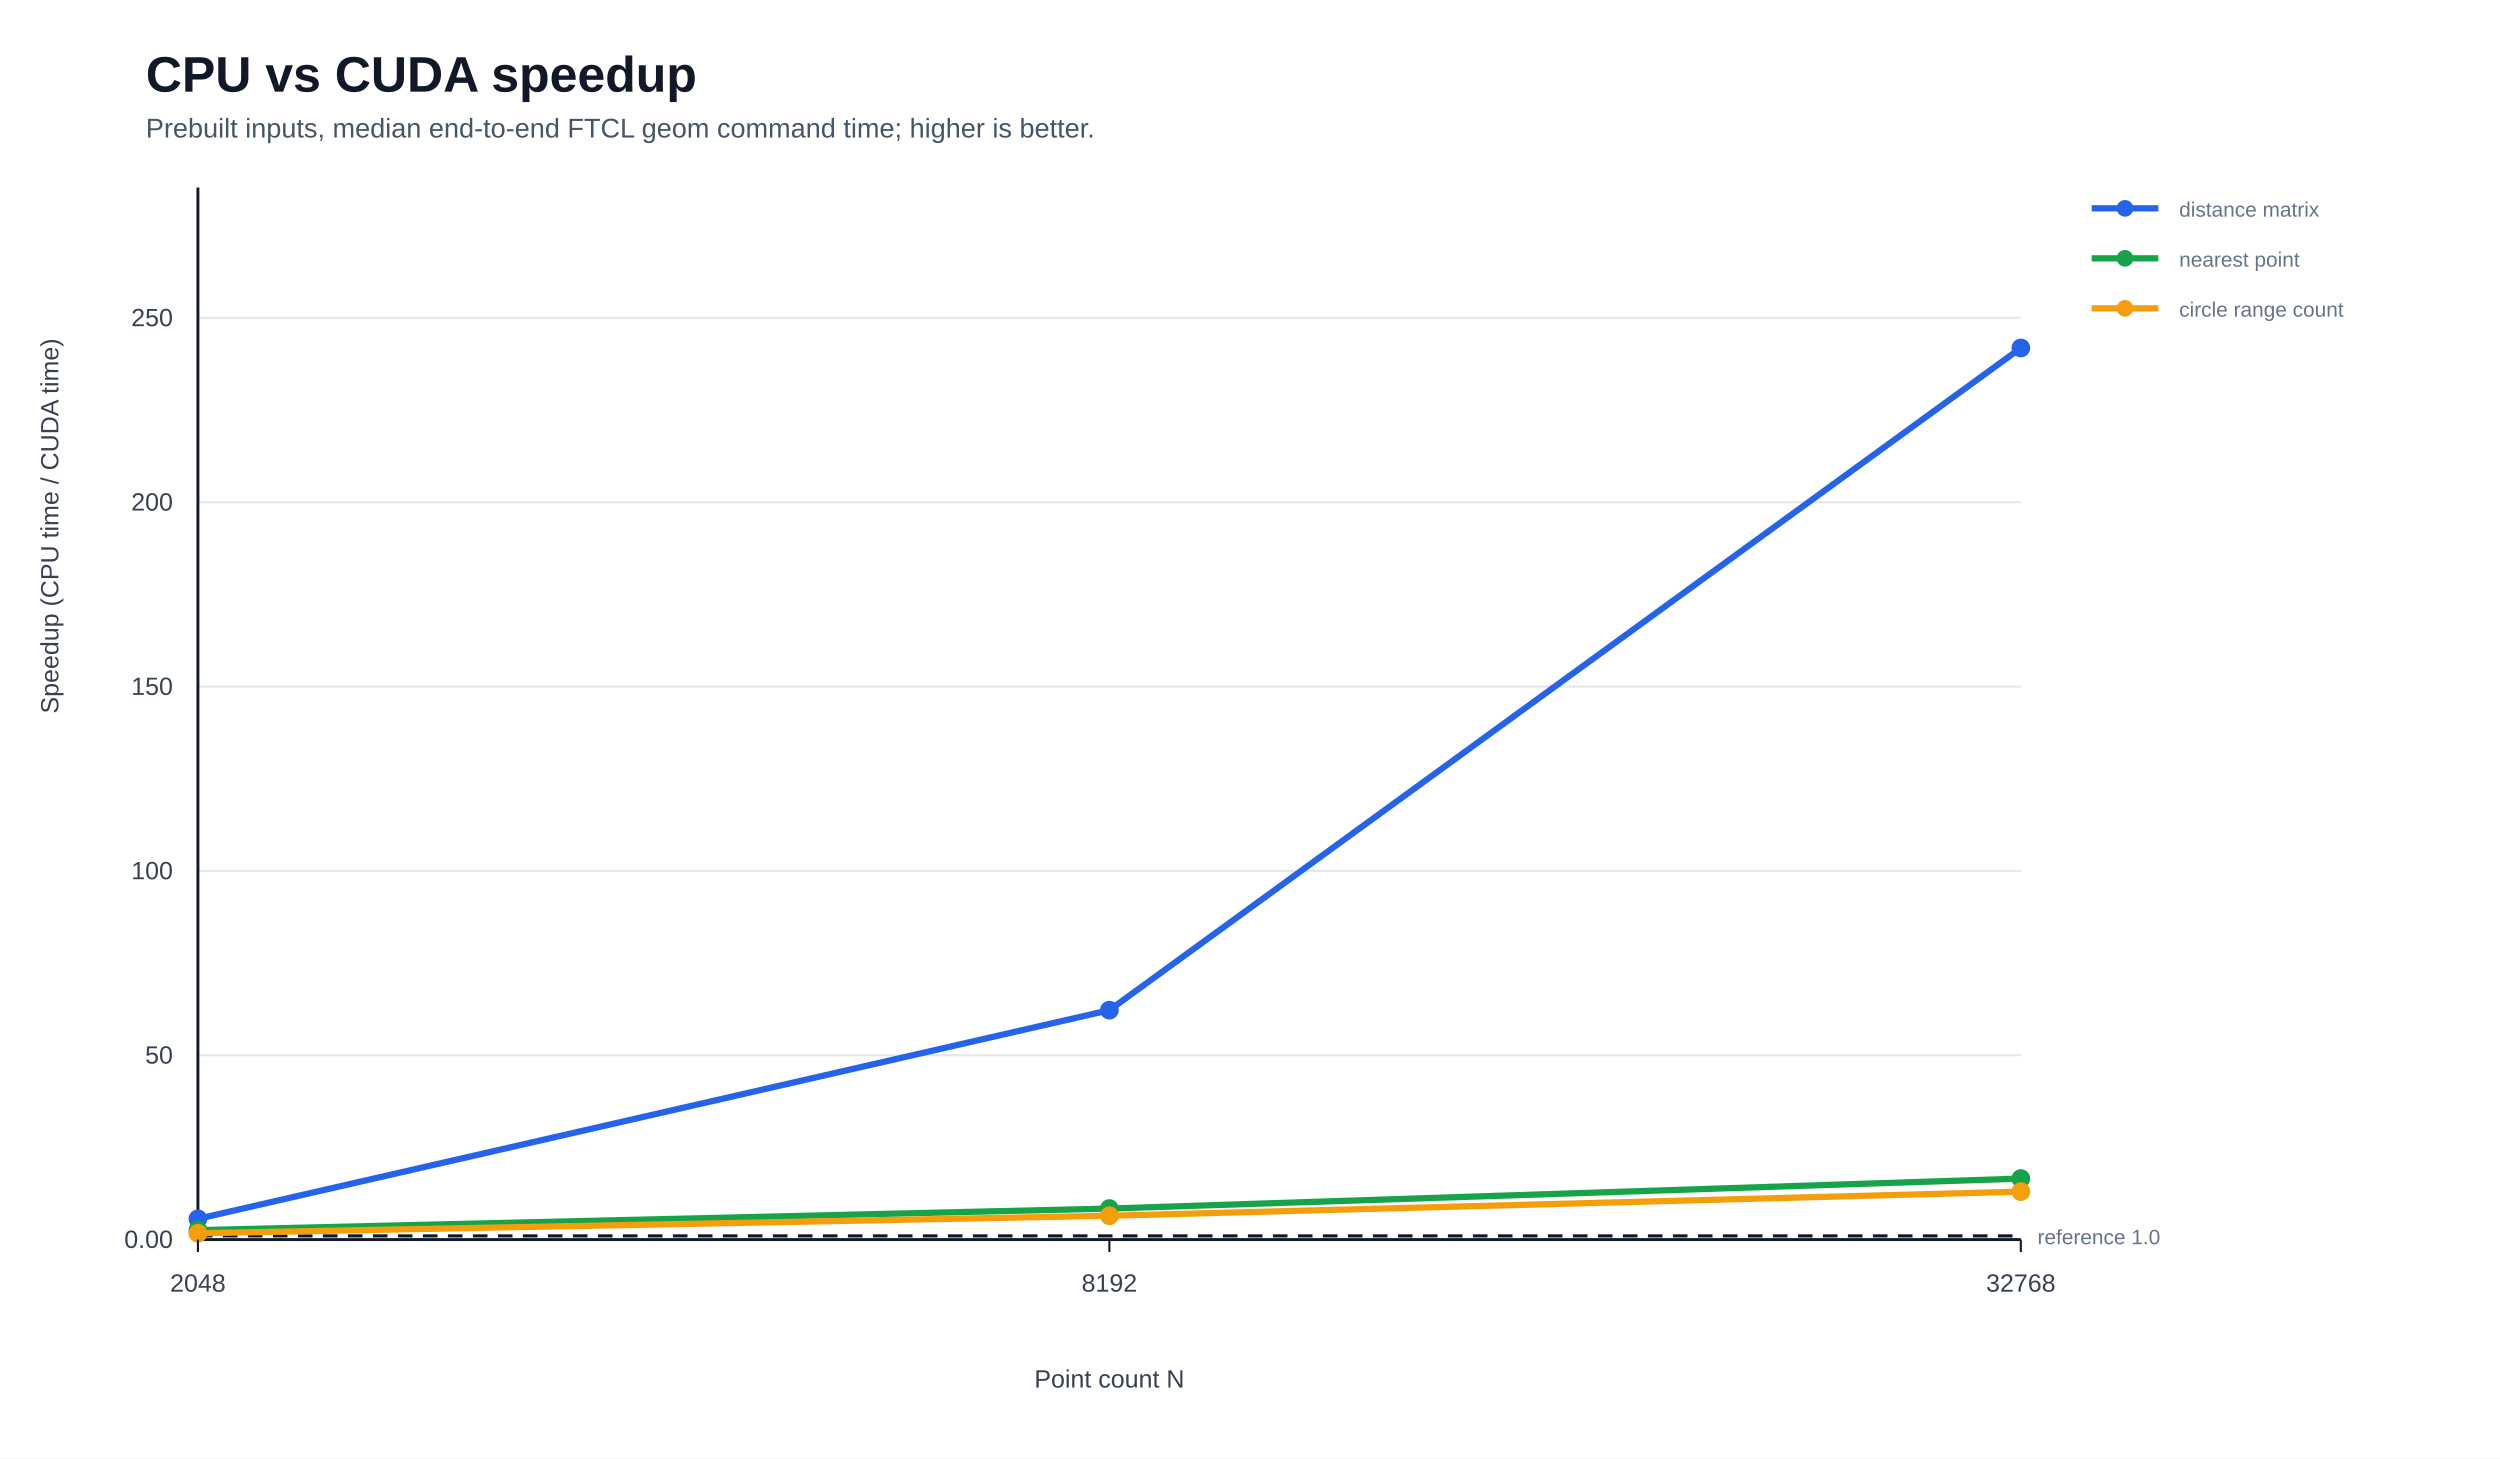
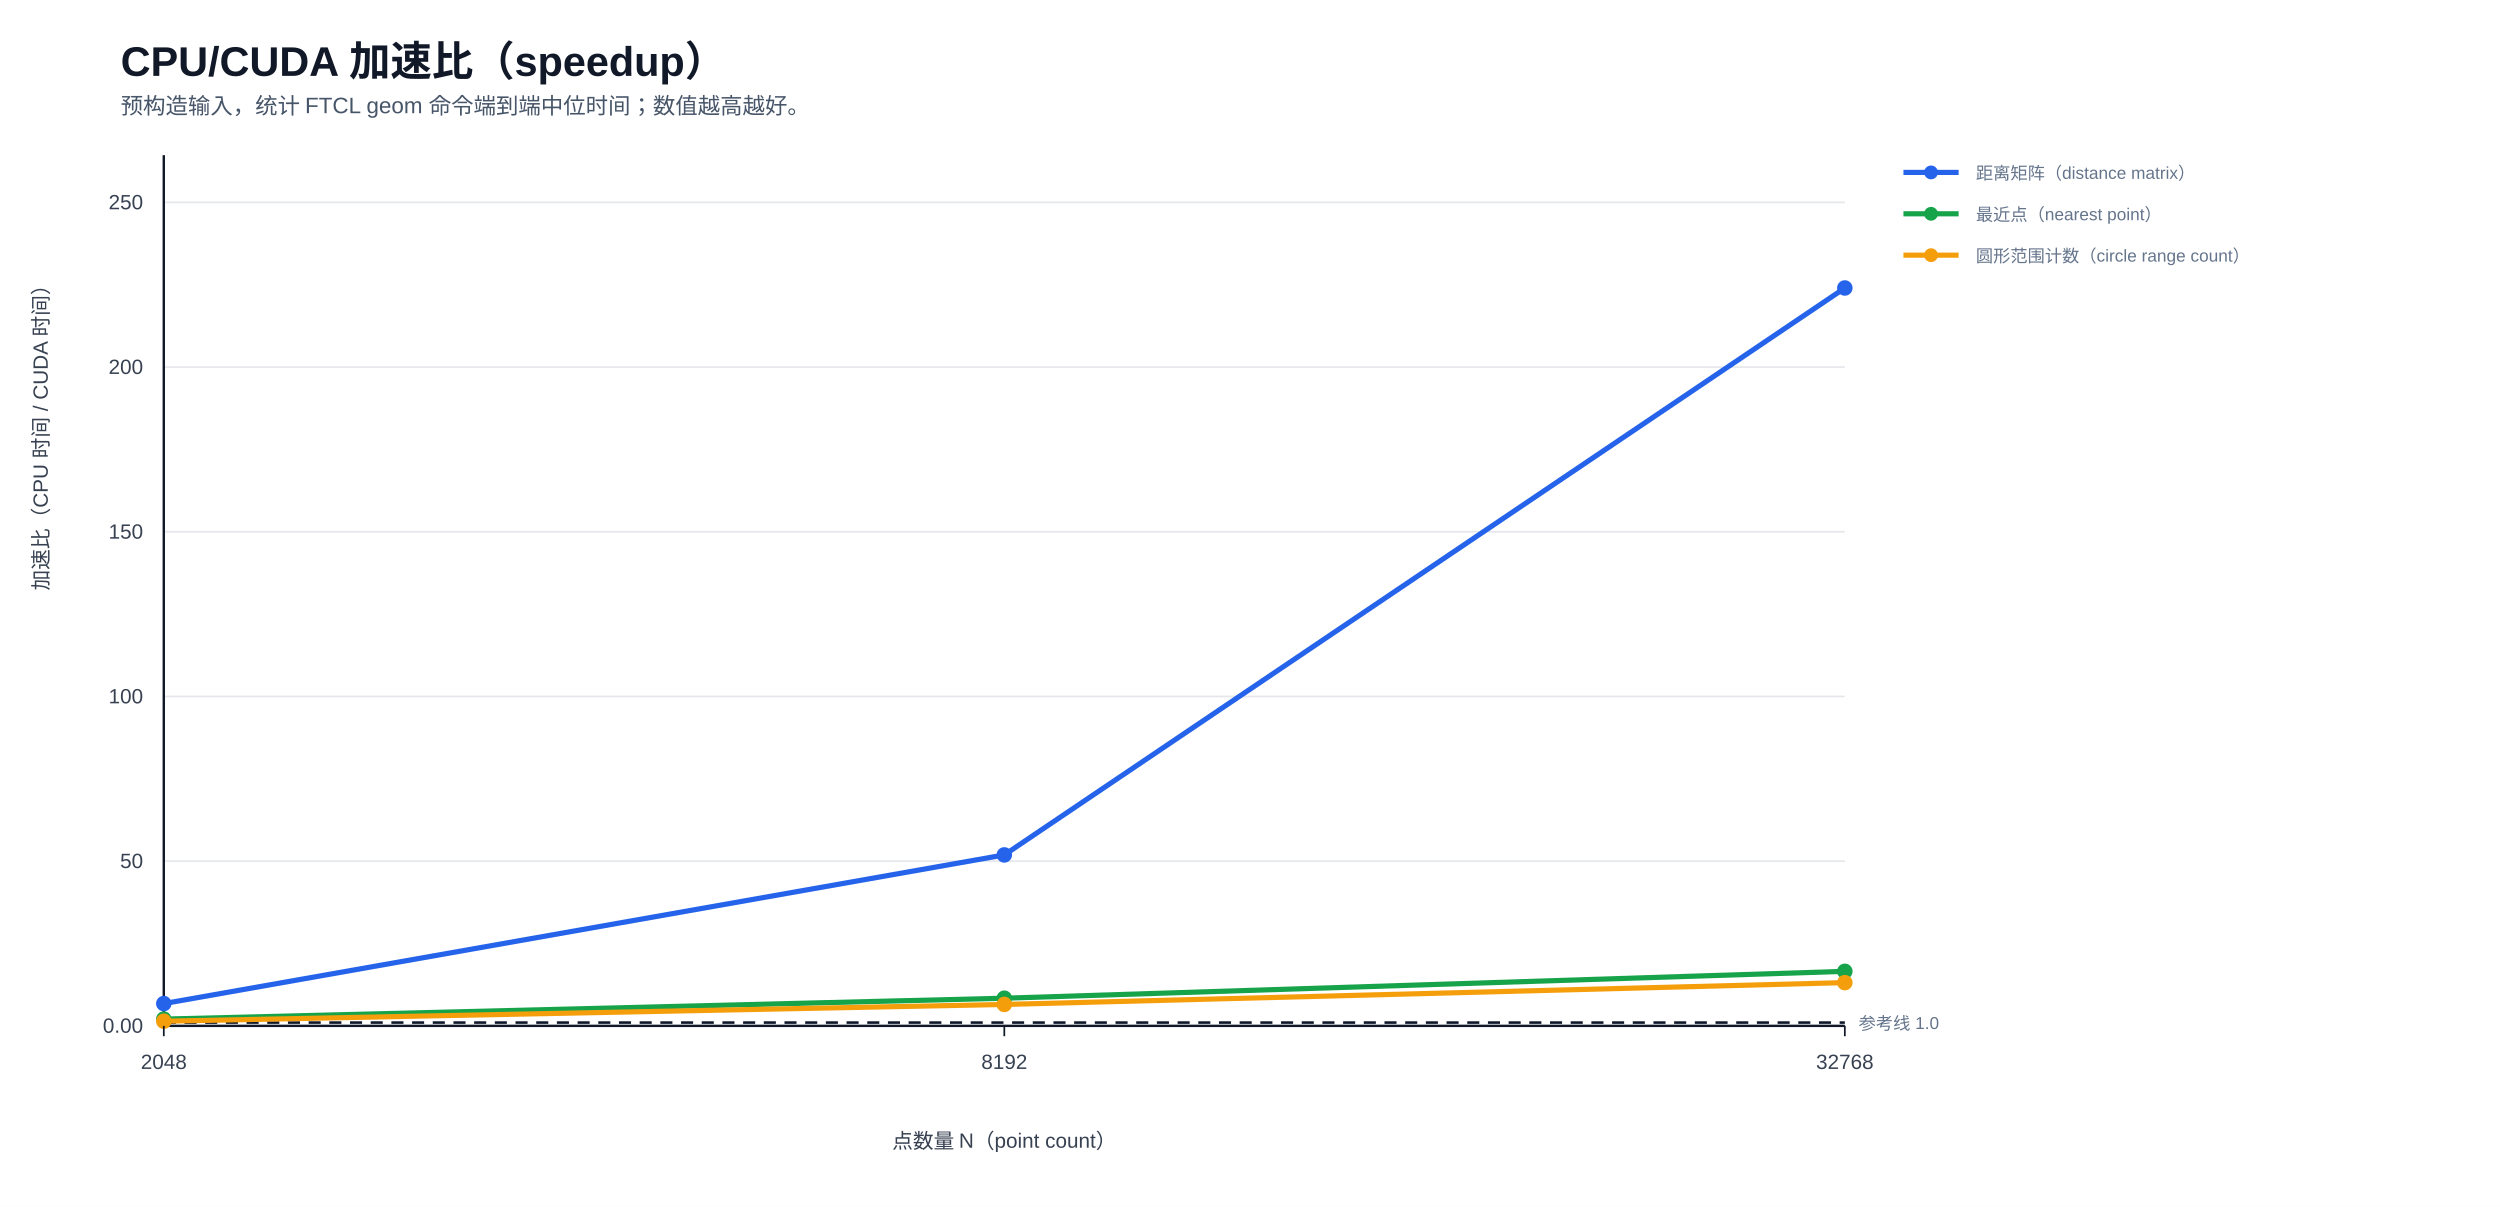
- <svg xmlns="http://www.w3.org/2000/svg" width="1200" height="700" viewBox="0 0 1200 700" role="img">
+ <svg xmlns="http://www.w3.org/2000/svg" width="1450" height="700" viewBox="0 0 1450 700" role="img">
  <style>
- text{font-family:Arial,Helvetica,sans-serif;fill:#111827;}
+ text{font-family:'AR PL UMing TW MBE','AR PL UMing CN','FandolHei','Microsoft YaHei','SimHei',Arial,Helvetica,sans-serif;fill:#111827;}
.title{font-size:24px;font-weight:700;}
.subtitle{font-size:13px;fill:#475569;}
.label{font-size:14px;font-weight:700;}
.small{font-size:12px;fill:#475569;}
.tiny{font-size:10px;fill:#64748b;}
.axis{font-size:12px;fill:#374151;}
.box{stroke:#1f2937;stroke-width:1.4;rx:14;ry:14;}
</style>
  <defs>
    <marker id="arrow" markerWidth="10" markerHeight="10" refX="8" refY="3" orient="auto" markerUnits="strokeWidth">
      <path d="M0,0 L0,6 L9,3 z" fill="#334155" />
    </marker>
    <filter id="shadow" x="-10%" y="-10%" width="120%" height="130%">
      <feDropShadow dx="0" dy="3" stdDeviation="4" flood-color="#0f172a" flood-opacity="0.12" />
    </filter>
  </defs>
-   <rect x="0" y="0" width="1200" height="700" fill="#ffffff" />
-   <text class="title" x="70.00" y="44.00" text-anchor="start">CPU vs CUDA speedup</text>
-   <text class="subtitle" x="70.00" y="66.00" text-anchor="start">Prebuilt inputs, median end-to-end FTCL geom command time; higher is better.</text>
-   <line x1="95" y1="595.00" x2="970" y2="595.00" stroke="#e5e7eb" />
+   <rect x="0" y="0" width="1450" height="700" fill="#ffffff" />
+   <text class="title" x="70.00" y="44.00" text-anchor="start">CPU/CUDA 加速比（speedup）</text>
+   <text class="subtitle" x="70.00" y="66.00" text-anchor="start">预构造输入，统计 FTCL geom 命令端到端中位时间；数值越高越好。</text>
+   <line x1="95" y1="595.00" x2="1070" y2="595.00" stroke="#e5e7eb" />
  <text class="axis" x="83.00" y="599.00" text-anchor="end">0.00</text>
-   <line x1="95" y1="506.52" x2="970" y2="506.52" stroke="#e5e7eb" />
-   <text class="axis" x="83.00" y="510.52" text-anchor="end">50</text>
-   <line x1="95" y1="418.03" x2="970" y2="418.03" stroke="#e5e7eb" />
-   <text class="axis" x="83.00" y="422.03" text-anchor="end">100</text>
-   <line x1="95" y1="329.55" x2="970" y2="329.55" stroke="#e5e7eb" />
-   <text class="axis" x="83.00" y="333.55" text-anchor="end">150</text>
-   <line x1="95" y1="241.06" x2="970" y2="241.06" stroke="#e5e7eb" />
-   <text class="axis" x="83.00" y="245.06" text-anchor="end">200</text>
-   <line x1="95" y1="152.58" x2="970" y2="152.58" stroke="#e5e7eb" />
-   <text class="axis" x="83.00" y="156.58" text-anchor="end">250</text>
+   <line x1="95" y1="499.47" x2="1070" y2="499.47" stroke="#e5e7eb" />
+   <text class="axis" x="83.00" y="503.47" text-anchor="end">50</text>
+   <line x1="95" y1="403.95" x2="1070" y2="403.95" stroke="#e5e7eb" />
+   <text class="axis" x="83.00" y="407.95" text-anchor="end">100</text>
+   <line x1="95" y1="308.42" x2="1070" y2="308.42" stroke="#e5e7eb" />
+   <text class="axis" x="83.00" y="312.42" text-anchor="end">150</text>
+   <line x1="95" y1="212.90" x2="1070" y2="212.90" stroke="#e5e7eb" />
+   <text class="axis" x="83.00" y="216.90" text-anchor="end">200</text>
+   <line x1="95" y1="117.37" x2="1070" y2="117.37" stroke="#e5e7eb" />
+   <text class="axis" x="83.00" y="121.37" text-anchor="end">250</text>
  <line x1="95" y1="90" x2="95" y2="595" stroke="#111827" stroke-width="1.4" />
-   <line x1="95" y1="595" x2="970" y2="595" stroke="#111827" stroke-width="1.4" />
-   <line x1="95" y1="593.23" x2="970" y2="593.23" stroke="#0f172a" stroke-width="1.5" stroke-dasharray="7 5" />
-   <text class="tiny" x="978.00" y="597.23" text-anchor="start">reference 1.0</text>
-   <polyline points="95.00,585.03 532.50,484.88 970.00,167.03" fill="none" stroke="#2563eb" stroke-width="3" />
-   <circle cx="95.00" cy="585.03" r="4.5" fill="#2563eb" />
-   <circle cx="532.50" cy="484.88" r="4.5" fill="#2563eb" />
-   <circle cx="970.00" cy="167.03" r="4.5" fill="#2563eb" />
-   <polyline points="95.00,590.45 532.50,580.10 970.00,565.71" fill="none" stroke="#16a34a" stroke-width="3" />
-   <circle cx="95.00" cy="590.45" r="4.5" fill="#16a34a" />
-   <circle cx="532.50" cy="580.10" r="4.5" fill="#16a34a" />
-   <circle cx="970.00" cy="565.71" r="4.5" fill="#16a34a" />
-   <polyline points="95.00,591.97 532.50,583.56 970.00,571.98" fill="none" stroke="#f59e0b" stroke-width="3" />
-   <circle cx="95.00" cy="591.97" r="4.5" fill="#f59e0b" />
-   <circle cx="532.50" cy="583.56" r="4.5" fill="#f59e0b" />
-   <circle cx="970.00" cy="571.98" r="4.5" fill="#f59e0b" />
+   <line x1="95" y1="595" x2="1070" y2="595" stroke="#111827" stroke-width="1.4" />
+   <line x1="95" y1="593.09" x2="1070" y2="593.09" stroke="#0f172a" stroke-width="1.5" stroke-dasharray="7 5" />
+   <text class="tiny" x="1078.00" y="597.09" text-anchor="start">参考线 1.0</text>
+   <polyline points="95.00,582.07 582.50,495.85 1070.00,167.03" fill="none" stroke="#2563eb" stroke-width="3" />
+   <circle cx="95.00" cy="582.07" r="4.5" fill="#2563eb" />
+   <circle cx="582.50" cy="495.85" r="4.5" fill="#2563eb" />
+   <circle cx="1070.00" cy="167.03" r="4.5" fill="#2563eb" />
+   <polyline points="95.00,591.08 582.50,578.96 1070.00,563.37" fill="none" stroke="#16a34a" stroke-width="3" />
+   <circle cx="95.00" cy="591.08" r="4.5" fill="#16a34a" />
+   <circle cx="582.50" cy="578.96" r="4.5" fill="#16a34a" />
+   <circle cx="1070.00" cy="563.37" r="4.5" fill="#16a34a" />
+   <polyline points="95.00,592.30 582.50,582.57 1070.00,569.92" fill="none" stroke="#f59e0b" stroke-width="3" />
+   <circle cx="95.00" cy="592.30" r="4.5" fill="#f59e0b" />
+   <circle cx="582.50" cy="582.57" r="4.5" fill="#f59e0b" />
+   <circle cx="1070.00" cy="569.92" r="4.5" fill="#f59e0b" />
  <line x1="95.00" y1="595" x2="95.00" y2="601" stroke="#111827" />
  <text class="axis" x="95.00" y="620.00" text-anchor="middle">2048</text>
-   <line x1="532.50" y1="595" x2="532.50" y2="601" stroke="#111827" />
-   <text class="axis" x="532.50" y="620.00" text-anchor="middle">8192</text>
-   <line x1="970.00" y1="595" x2="970.00" y2="601" stroke="#111827" />
-   <text class="axis" x="970.00" y="620.00" text-anchor="middle">32768</text>
-   <text class="axis" x="532.50" y="666.00" text-anchor="middle">Point count N</text>
-   <text class="axis" x="28" y="342.50" transform="rotate(-90 28 342.50)">Speedup (CPU time / CUDA time)</text>
-   <line x1="1004" y1="100" x2="1036" y2="100" stroke="#2563eb" stroke-width="3" />
-   <circle cx="1020" cy="100" r="4" fill="#2563eb" />
-   <text class="tiny" x="1046.00" y="104.00" text-anchor="start">distance matrix</text>
-   <line x1="1004" y1="124" x2="1036" y2="124" stroke="#16a34a" stroke-width="3" />
-   <circle cx="1020" cy="124" r="4" fill="#16a34a" />
-   <text class="tiny" x="1046.00" y="128.00" text-anchor="start">nearest point</text>
-   <line x1="1004" y1="148" x2="1036" y2="148" stroke="#f59e0b" stroke-width="3" />
-   <circle cx="1020" cy="148" r="4" fill="#f59e0b" />
-   <text class="tiny" x="1046.00" y="152.00" text-anchor="start">circle range count</text>
+   <line x1="582.50" y1="595" x2="582.50" y2="601" stroke="#111827" />
+   <text class="axis" x="582.50" y="620.00" text-anchor="middle">8192</text>
+   <line x1="1070.00" y1="595" x2="1070.00" y2="601" stroke="#111827" />
+   <text class="axis" x="1070.00" y="620.00" text-anchor="middle">32768</text>
+   <text class="axis" x="582.50" y="666.00" text-anchor="middle">点数量 N（point count）</text>
+   <text class="axis" x="28" y="342.50" transform="rotate(-90 28 342.50)">加速比（CPU 时间 / CUDA 时间）</text>
+   <line x1="1104" y1="100" x2="1136" y2="100" stroke="#2563eb" stroke-width="3" />
+   <circle cx="1120" cy="100" r="4" fill="#2563eb" />
+   <text class="tiny" x="1146.00" y="104.00" text-anchor="start">距离矩阵（distance matrix）</text>
+   <line x1="1104" y1="124" x2="1136" y2="124" stroke="#16a34a" stroke-width="3" />
+   <circle cx="1120" cy="124" r="4" fill="#16a34a" />
+   <text class="tiny" x="1146.00" y="128.00" text-anchor="start">最近点（nearest point）</text>
+   <line x1="1104" y1="148" x2="1136" y2="148" stroke="#f59e0b" stroke-width="3" />
+   <circle cx="1120" cy="148" r="4" fill="#f59e0b" />
+   <text class="tiny" x="1146.00" y="152.00" text-anchor="start">圆形范围计数（circle range count）</text>
</svg>
